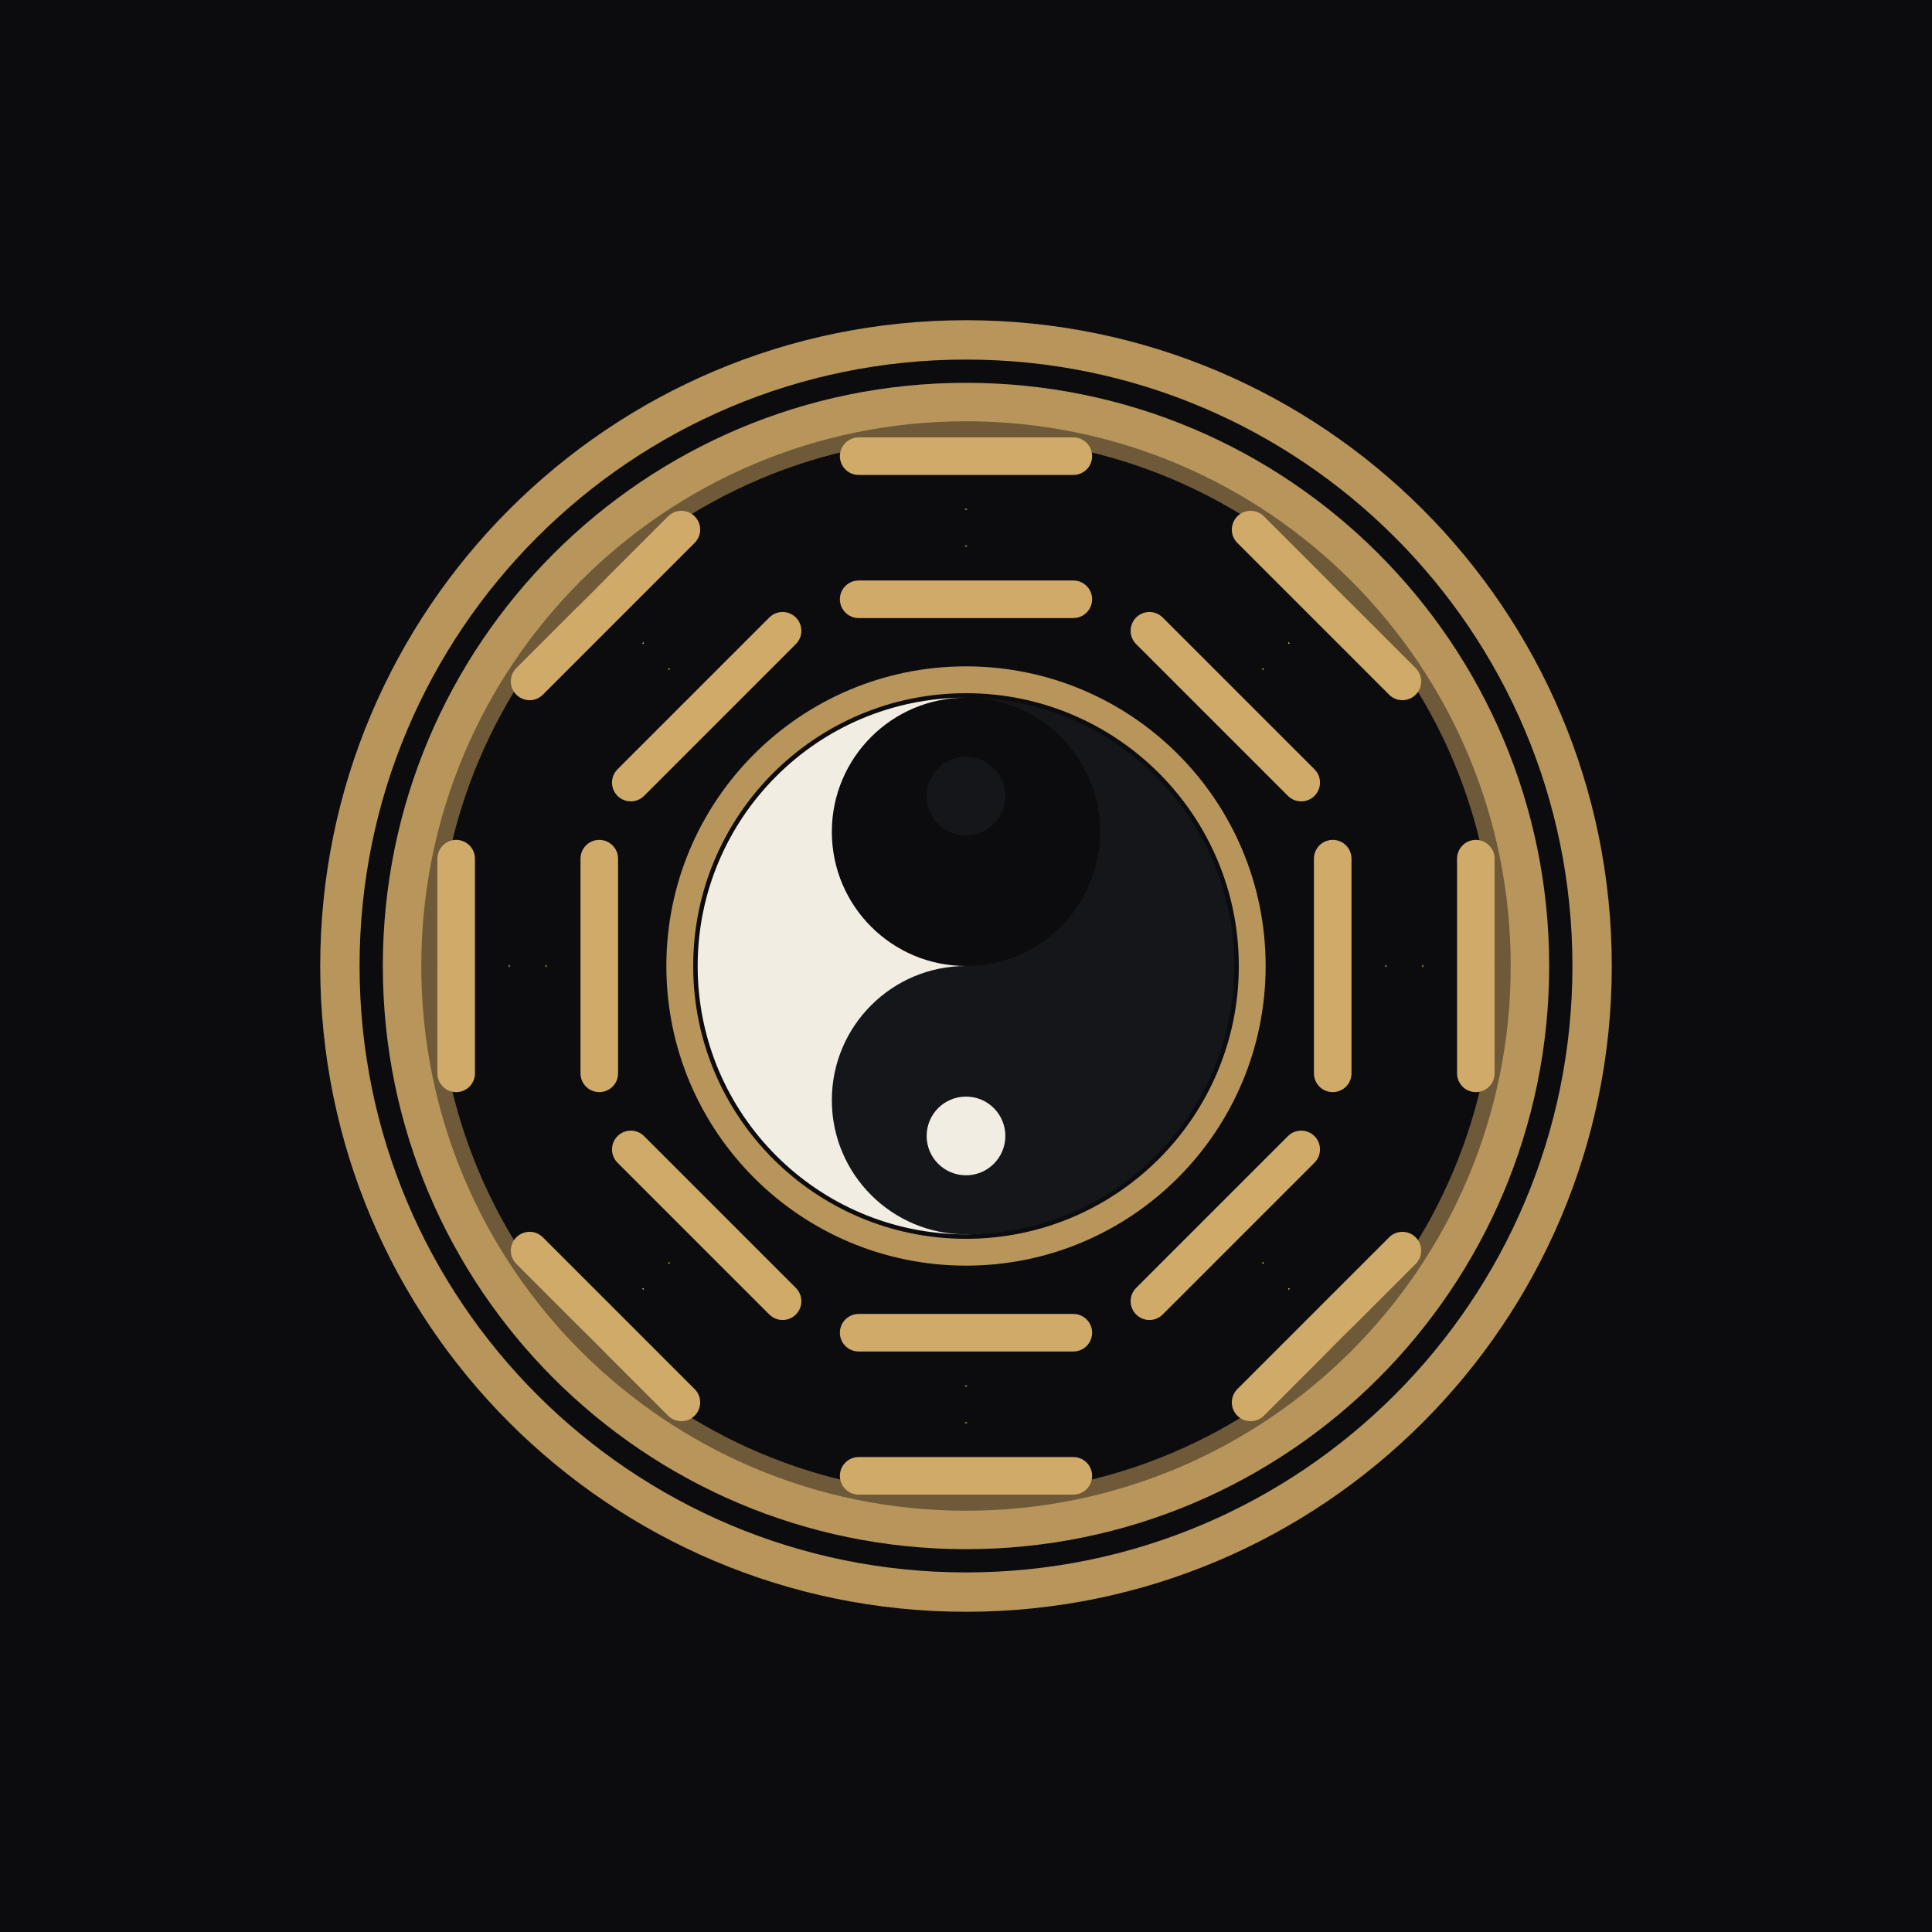
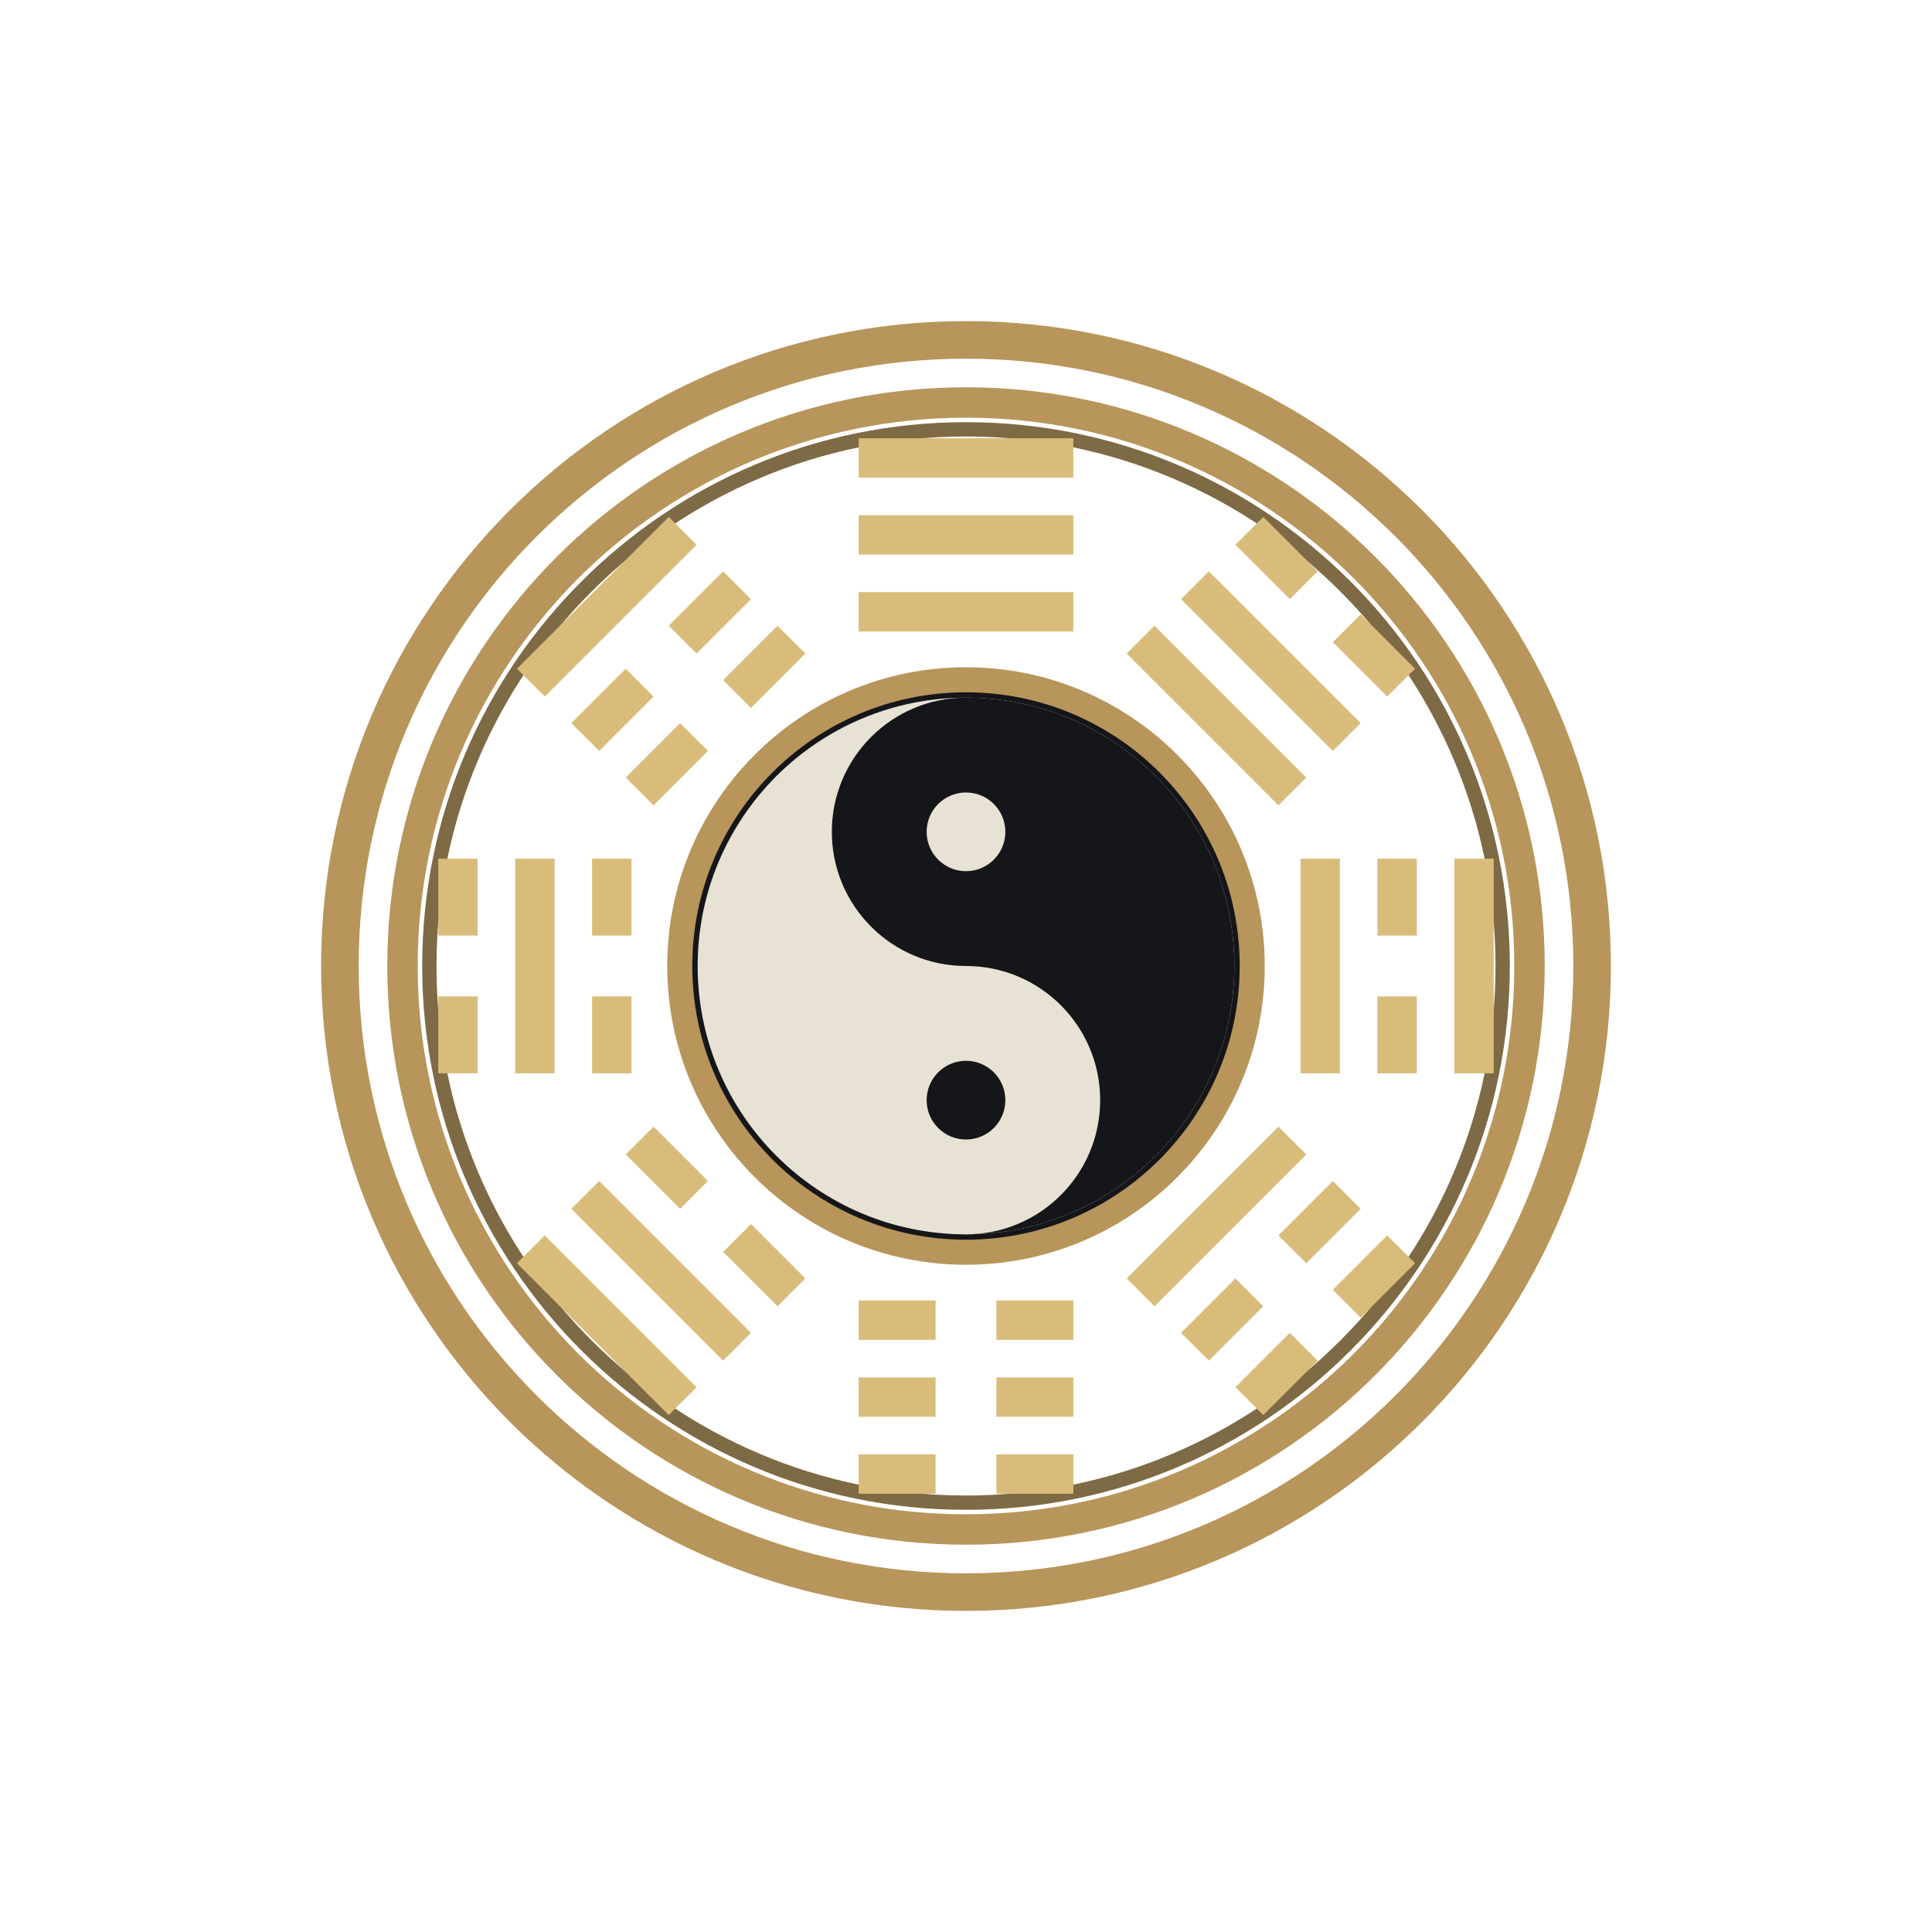
<svg xmlns="http://www.w3.org/2000/svg" viewBox="0 0 108 108" width="432" height="432">
-   <rect width="108" height="108" fill="#0C0C0F" />
-   <g fill="none" stroke-linecap="round" stroke-linejoin="round">
-     <circle cx="54" cy="54" r="35" stroke="#B8955A" stroke-width="2.2" />
-     <circle cx="54" cy="54" r="31.5" stroke="#B8955A" stroke-width="2.2" />
-     <circle cx="54" cy="54" r="30" stroke="#6E5A39" stroke-width="0.9" />
-     <g id="trigram" stroke="#D0AA68" stroke-width="2.1">
-       <path d="M48 25.5h12M48 29.5h12M48 33.5h12" />
-       <path d="M48 29.5h5M55 29.5h5" stroke="#0C0C0F" stroke-width="2.8" />
-     </g>
-     <use href="#trigram" transform="rotate(45 54 54)" />
-     <use href="#trigram" transform="rotate(90 54 54)" />
-     <use href="#trigram" transform="rotate(135 54 54)" />
-     <use href="#trigram" transform="rotate(180 54 54)" />
-     <use href="#trigram" transform="rotate(225 54 54)" />
-     <use href="#trigram" transform="rotate(270 54 54)" />
-     <use href="#trigram" transform="rotate(315 54 54)" />
+   <g fill="none" stroke-linejoin="round">
+     <circle cx="54" cy="54" r="35" stroke="#B8955A" stroke-width="2.1" />
+     <circle cx="54" cy="54" r="31.5" stroke="#B8955A" stroke-width="1.7" />
+     <circle cx="54" cy="54" r="30" stroke="#7E6A44" stroke-width="0.8" />
  </g>
-   <circle cx="54" cy="54" r="16" fill="#0C0C0F" stroke="#B8955A" stroke-width="1.5" />
-   <path d="M54 39a15 15 0 0 0 0 30 7.5 7.5 0 0 0 0-15 7.5 7.5 0 0 1 0-15Z" fill="#F2EDE3" />
-   <path d="M54 39a15 15 0 0 1 0 30 7.5 7.5 0 0 1 0-15 7.5 7.5 0 0 0 0-15Z" fill="#15161A" />
-   <circle cx="54" cy="44.5" r="2.2" fill="#15161A" />
-   <circle cx="54" cy="63.5" r="2.2" fill="#F2EDE3" />
+   <g transform="rotate(270 54 54)" fill="#D9BC7A">
+     <path d="M48 24.5h4.3v2.2H48zM55.7 24.5H60v2.2h-4.3z" />
+     <path d="M48 28.8h12V31H48z" />
+     <path d="M48 33.1h4.3v2.2H48zM55.7 33.1H60v2.2h-4.3z" />
+   </g>
+   <g transform="rotate(315 54 54)" fill="#D9BC7A">
+     <path d="M48 24.5h12v2.2H48z" />
+     <path d="M48 28.8h4.3V31H48zM55.7 28.8H60V31h-4.3z" />
+     <path d="M48 33.1h4.3v2.2H48zM55.7 33.1H60v2.2h-4.3z" />
+   </g>
+   <g transform="rotate(135 54 54)" fill="#D9BC7A">
+     <path d="M48 24.5h4.3v2.2H48zM55.7 24.5H60v2.2h-4.3z" />
+     <path d="M48 28.8h4.3V31H48zM55.7 28.8H60V31h-4.3z" />
+     <path d="M48 33.1h12v2.2H48z" />
+   </g>
+   <g transform="rotate(225 54 54)" fill="#D9BC7A">
+     <path d="M48 24.5h12v2.2H48z" />
+     <path d="M48 28.8h12V31H48z" />
+     <path d="M48 33.1h4.3v2.2H48zM55.7 33.1H60v2.2h-4.3z" />
+   </g>
+   <g transform="rotate(90 54 54)" fill="#D9BC7A">
+     <path d="M48 24.5h12v2.2H48z" />
+     <path d="M48 28.8h4.3V31H48zM55.7 28.8H60V31h-4.3z" />
+     <path d="M48 33.1h12v2.2H48z" />
+   </g>
+   <g transform="rotate(180 54 54)" fill="#D9BC7A">
+     <path d="M48 24.5h4.3v2.2H48zM55.7 24.5H60v2.2h-4.3z" />
+     <path d="M48 28.8h4.3V31H48zM55.7 28.8H60V31h-4.3z" />
+     <path d="M48 33.1h4.3v2.2H48zM55.7 33.1H60v2.2h-4.3z" />
+   </g>
+   <g transform="rotate(45 54 54)" fill="#D9BC7A">
+     <path d="M48 24.5h4.3v2.2H48zM55.7 24.5H60v2.2h-4.3z" />
+     <path d="M48 28.8h12V31H48z" />
+     <path d="M48 33.1h12v2.2H48z" />
+   </g>
+   <g transform="rotate(0 54 54)" fill="#D9BC7A">
+     <path d="M48 24.5h12v2.2H48z" />
+     <path d="M48 28.8h12V31H48z" />
+     <path d="M48 33.1h12v2.2H48z" />
+   </g>
+   <circle cx="54" cy="54" r="16" fill="#15161A" stroke="#B8955A" stroke-width="1.4" />
+   <circle cx="54" cy="54" r="15" fill="#E8E2D4" />
+   <path d="M54 39a15 15 0 0 1 0 30H54Z" fill="#15161A" />
+   <circle cx="54" cy="46.5" r="7.5" fill="#15161A" />
+   <circle cx="54" cy="61.5" r="7.5" fill="#E8E2D4" />
+   <circle cx="54" cy="46.5" r="2.2" fill="#E8E2D4" />
+   <circle cx="54" cy="61.5" r="2.2" fill="#15161A" />
</svg>
